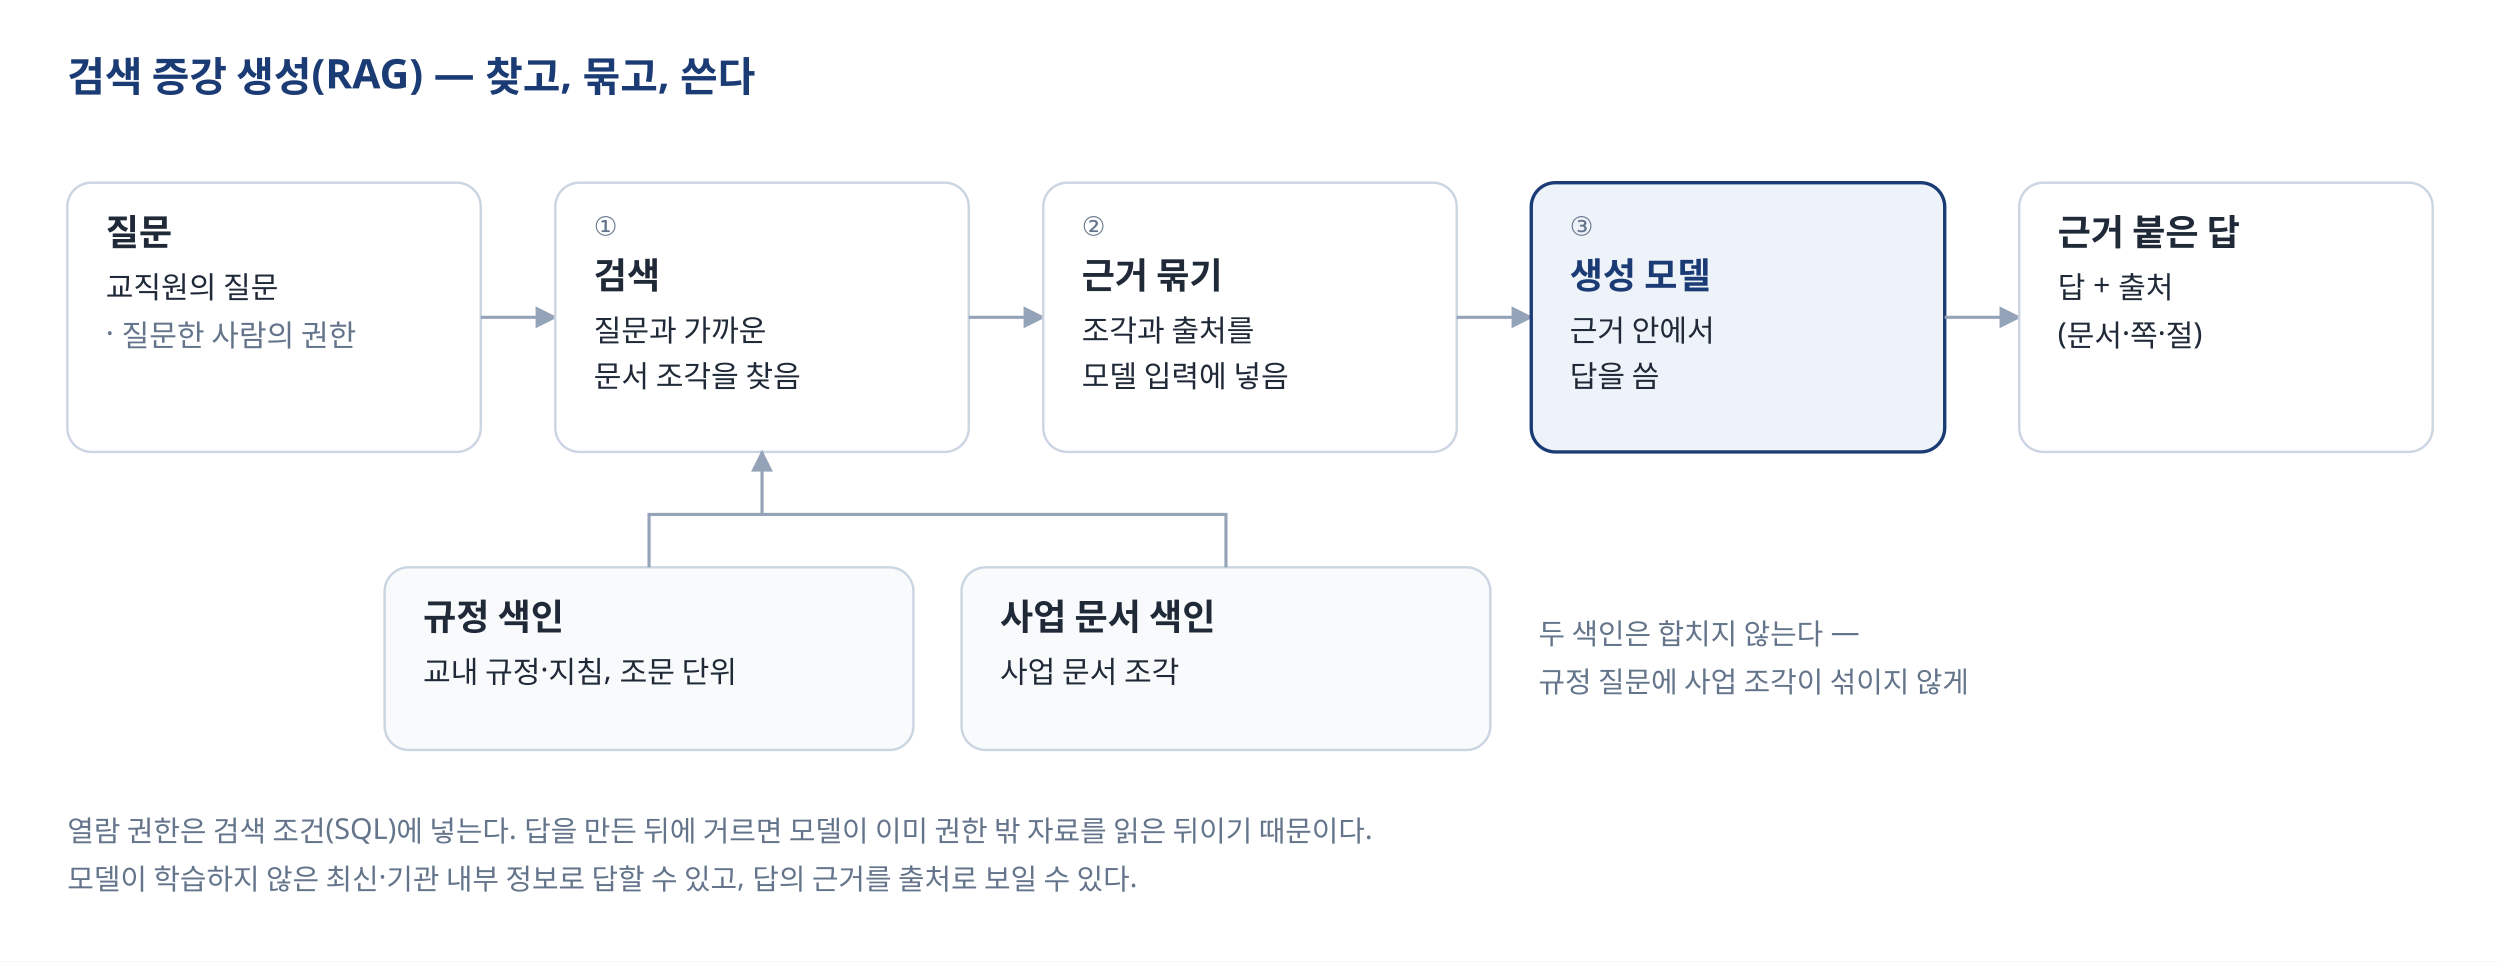
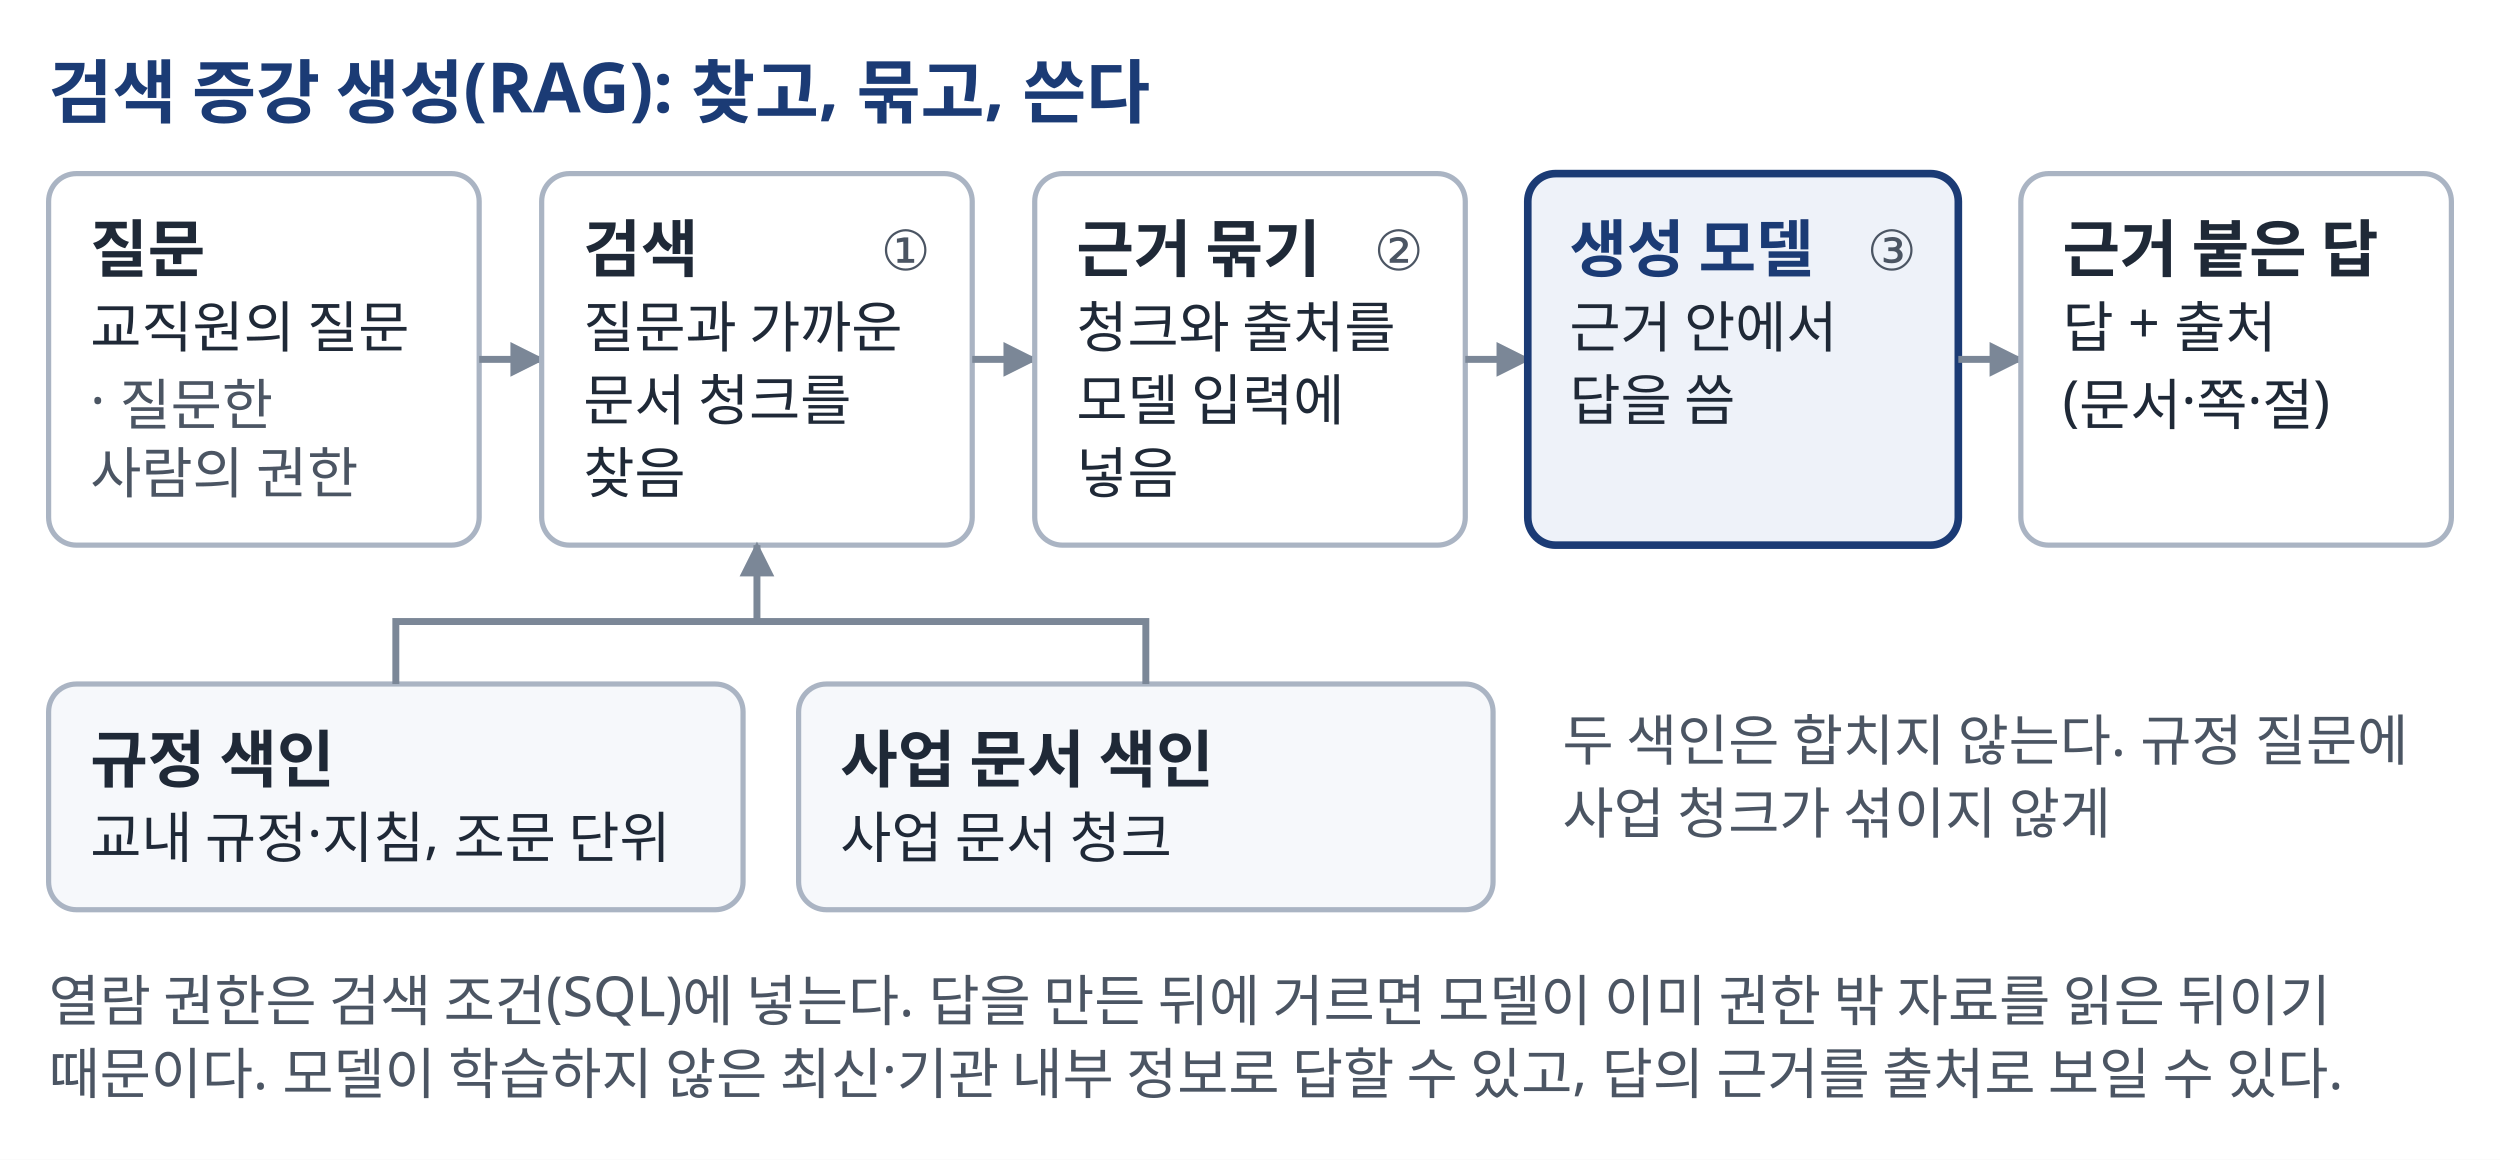
- <svg xmlns="http://www.w3.org/2000/svg" width="1040" height="400" viewBox="0 0 1040 400" font-family="Pretendard, 'Noto Sans KR', 'Apple SD Gothic Neo', 'Malgun Gothic', sans-serif">
+ <svg xmlns="http://www.w3.org/2000/svg" width="720" height="334" viewBox="0 0 720 334" font-family="Pretendard, 'Noto Sans KR', 'Apple SD Gothic Neo', 'Malgun Gothic', sans-serif">
  <defs>
-     <marker id="head" viewBox="0 0 10 10" refX="9" refY="5" markerWidth="7" markerHeight="7" orient="auto-start-reverse">
-       <path d="M0,0 L10,5 L0,10 z" fill="#94a3b8" />
+     <marker id="head" viewBox="0 0 10 10" refX="9" refY="5" markerWidth="5" markerHeight="5" orient="auto-start-reverse">
+       <path d="M0,0 L10,5 L0,10 z" fill="#7b8797" />
    </marker>
-     <marker id="tail" viewBox="0 0 10 10" refX="9" refY="5" markerWidth="7" markerHeight="7" orient="auto-start-reverse">
-       <path d="M0,0 L10,5 L0,10 z" fill="#94a3b8" />
+     <marker id="tail" viewBox="0 0 10 10" refX="9" refY="5" markerWidth="5" markerHeight="5" orient="auto-start-reverse">
+       <path d="M0,0 L10,5 L0,10 z" fill="#7b8797" />
    </marker>
  </defs>
-   <rect width="1040" height="400" fill="#ffffff" />
-   <text x="28" y="38" font-size="17" font-weight="700" fill="#1b3b75" text-anchor="start">검색 증강 생성(RAG) — 찾고, 묶고, 쓴다</text>
-   <rect x="28" y="76" width="172" height="112" rx="10" fill="#ffffff" stroke="#cbd5e1" stroke-width="1" />
-   <text x="44" y="102" font-size="15" font-weight="700" fill="#1f2937" text-anchor="start">질문</text>
-   <text x="44" y="124" font-size="12.5" font-weight="400" fill="#1f2937" text-anchor="start">교직원의 질문</text>
-   <text x="44" y="143" font-size="12.5" font-weight="400" fill="#64748b" text-anchor="start">· 질문한 사람의 권한</text>
-   <path d="M200,132 L231,132" fill="none" stroke="#94a3b8" stroke-width="1.3" marker-end="url(#head)" />
-   <rect x="231" y="76" width="172" height="112" rx="10" fill="#ffffff" stroke="#cbd5e1" stroke-width="1" />
-   <text x="247" y="98" font-size="11" font-weight="400" fill="#64748b" text-anchor="start">①</text>
-   <text x="247" y="120" font-size="15" font-weight="700" fill="#1f2937" text-anchor="start">검색</text>
-   <text x="247" y="142" font-size="12.5" font-weight="400" fill="#1f2937" text-anchor="start">질문과 가까운</text>
-   <text x="247" y="161" font-size="12.5" font-weight="400" fill="#1f2937" text-anchor="start">문서 조각을 찾음</text>
-   <path d="M403,132 L434,132" fill="none" stroke="#94a3b8" stroke-width="1.3" marker-end="url(#head)" />
-   <rect x="434" y="76" width="172" height="112" rx="10" fill="#ffffff" stroke="#cbd5e1" stroke-width="1" />
-   <text x="450" y="98" font-size="11" font-weight="400" fill="#64748b" text-anchor="start">②</text>
-   <text x="450" y="120" font-size="15" font-weight="700" fill="#1f2937" text-anchor="start">근거 묶기</text>
-   <text x="450" y="142" font-size="12.5" font-weight="400" fill="#1f2937" text-anchor="start">조각과 출처를</text>
-   <text x="450" y="161" font-size="12.5" font-weight="400" fill="#1f2937" text-anchor="start">모델 입력에 넣음</text>
-   <path d="M606,132 L637,132" fill="none" stroke="#94a3b8" stroke-width="1.3" marker-end="url(#head)" />
-   <rect x="637" y="76" width="172" height="112" rx="10" fill="#eef2f9" stroke="#1b3b75" stroke-width="1.4" />
-   <text x="653" y="98" font-size="11" font-weight="400" fill="#64748b" text-anchor="start">③</text>
-   <text x="653" y="120" font-size="15" font-weight="700" fill="#1b3b75" text-anchor="start">생성 모델</text>
-   <text x="653" y="142" font-size="12.5" font-weight="400" fill="#1f2937" text-anchor="start">근거 안에서</text>
-   <text x="653" y="161" font-size="12.5" font-weight="400" fill="#1f2937" text-anchor="start">답을 씀</text>
-   <path d="M809,132 L840,132" fill="none" stroke="#94a3b8" stroke-width="1.3" marker-end="url(#head)" />
-   <rect x="840" y="76" width="172" height="112" rx="10" fill="#ffffff" stroke="#cbd5e1" stroke-width="1" />
-   <text x="856" y="102" font-size="15" font-weight="700" fill="#1f2937" text-anchor="start">근거 붙은 답</text>
-   <text x="856" y="124" font-size="12.5" font-weight="400" fill="#1f2937" text-anchor="start">답 + 출처</text>
-   <text x="856" y="143" font-size="12.5" font-weight="400" fill="#1f2937" text-anchor="start">(문서·쪽·절)</text>
-   <rect x="160" y="236" width="220" height="76" rx="10" fill="#f8fafc" stroke="#cbd5e1" stroke-width="1" />
-   <text x="176" y="262" font-size="15" font-weight="700" fill="#1f2937" text-anchor="start">규정 색인</text>
-   <text x="176" y="284" font-size="12.5" font-weight="400" fill="#1f2937" text-anchor="start">교내 규정·지침, 조문 단위</text>
-   <rect x="400" y="236" width="220" height="76" rx="10" fill="#f8fafc" stroke="#cbd5e1" stroke-width="1" />
-   <text x="416" y="262" font-size="15" font-weight="700" fill="#1f2937" text-anchor="start">사업 문서 색인</text>
-   <text x="416" y="284" font-size="12.5" font-weight="400" fill="#1f2937" text-anchor="start">사업 문서 조각</text>
-   <path d="M270,236 L270,214 L317,214 L317,188" fill="none" stroke="#94a3b8" stroke-width="1.3" marker-end="url(#head)" />
-   <path d="M510,236 L510,214 L317,214" fill="none" stroke="#94a3b8" stroke-width="1.3" />
-   <text x="640" y="268" font-size="12" font-weight="400" fill="#64748b" text-anchor="start">두 색인은 합치지 않는다 —</text>
-   <text x="640" y="288" font-size="12" font-weight="400" fill="#64748b" text-anchor="start">규정 질문에 사업 조각이 섞이지 않게</text>
-   <text x="28" y="350" font-size="12" font-weight="400" fill="#64748b" text-anchor="start">열람 권한은 검색 조건(SQL)에 넣는다. 답을 만든 뒤에 거르면 모델이 이미 권한 밖 자료를 읽은 뒤이기 때문이다.</text>
-   <text x="28" y="370" font-size="12" font-weight="400" fill="#64748b" text-anchor="start">모델이 학습하지 않은 최신·기관 내부 정보로 답할 수 있고, 답의 근거를 출처로 보일 수 있다.</text>
+   <rect width="720" height="334" fill="#ffffff" />
+   <text x="14.0" y="33.8" font-size="20" font-weight="700" fill="#1b3b75" text-anchor="start">검색 증강 생성(RAG): 찾고, 묶고, 쓴다</text>
+   <rect x="14.0" y="50.0" width="124.0" height="107.0" rx="8" fill="#ffffff" stroke="#aab4c3" stroke-width="1.5" />
+   <text x="26.0" y="78.2" font-size="18" font-weight="700" fill="#1f2937" text-anchor="start">질문</text>
+   <text x="26.0" y="100.0" font-size="16" font-weight="400" fill="#1f2937" text-anchor="start">교직원의 질문</text>
+   <text x="26.0" y="121.0" font-size="16" font-weight="400" fill="#4b5563" text-anchor="start">· 질문한</text>
+   <text x="26.0" y="142.0" font-size="16" font-weight="400" fill="#4b5563" text-anchor="start">사람의 권한</text>
+   <path d="M138.0,103.5 L156.0,103.5" fill="none" stroke="#7b8797" stroke-width="2.0" marker-end="url(#head)" />
+   <rect x="156.0" y="50.0" width="124.0" height="107.0" rx="8" fill="#ffffff" stroke="#aab4c3" stroke-width="1.5" />
+   <text x="268.0" y="77.8" font-size="16" font-weight="400" fill="#4b5563" text-anchor="end">①</text>
+   <text x="168.0" y="78.2" font-size="18" font-weight="700" fill="#1f2937" text-anchor="start">검색</text>
+   <text x="168.0" y="100.0" font-size="16" font-weight="400" fill="#1f2937" text-anchor="start">질문과 가까운</text>
+   <text x="168.0" y="121.0" font-size="16" font-weight="400" fill="#1f2937" text-anchor="start">문서 청크를</text>
+   <text x="168.0" y="142.0" font-size="16" font-weight="400" fill="#1f2937" text-anchor="start">찾음</text>
+   <path d="M280.0,103.5 L298.0,103.5" fill="none" stroke="#7b8797" stroke-width="2.0" marker-end="url(#head)" />
+   <rect x="298.0" y="50.0" width="124.0" height="107.0" rx="8" fill="#ffffff" stroke="#aab4c3" stroke-width="1.5" />
+   <text x="410.0" y="77.8" font-size="16" font-weight="400" fill="#4b5563" text-anchor="end">②</text>
+   <text x="310.0" y="78.2" font-size="18" font-weight="700" fill="#1f2937" text-anchor="start">근거 묶기</text>
+   <text x="310.0" y="100.0" font-size="16" font-weight="400" fill="#1f2937" text-anchor="start">청크와 출처를</text>
+   <text x="310.0" y="121.0" font-size="16" font-weight="400" fill="#1f2937" text-anchor="start">모델 입력에</text>
+   <text x="310.0" y="142.0" font-size="16" font-weight="400" fill="#1f2937" text-anchor="start">넣음</text>
+   <path d="M422.0,103.5 L440.0,103.5" fill="none" stroke="#7b8797" stroke-width="2.0" marker-end="url(#head)" />
+   <rect x="440.0" y="50.0" width="124.0" height="107.0" rx="8" fill="#eef2f9" stroke="#1b3b75" stroke-width="2.2" />
+   <text x="552.0" y="77.8" font-size="16" font-weight="400" fill="#4b5563" text-anchor="end">③</text>
+   <text x="452.0" y="78.2" font-size="18" font-weight="700" fill="#1b3b75" text-anchor="start">생성 모델</text>
+   <text x="452.0" y="100.0" font-size="16" font-weight="400" fill="#1f2937" text-anchor="start">근거 안에서</text>
+   <text x="452.0" y="121.0" font-size="16" font-weight="400" fill="#1f2937" text-anchor="start">답을 씀</text>
+   <path d="M564.0,103.5 L582.0,103.5" fill="none" stroke="#7b8797" stroke-width="2.0" marker-end="url(#head)" />
+   <rect x="582.0" y="50.0" width="124.0" height="107.0" rx="8" fill="#ffffff" stroke="#aab4c3" stroke-width="1.5" />
+   <text x="594.0" y="78.2" font-size="18" font-weight="700" fill="#1f2937" text-anchor="start">근거 붙은 답</text>
+   <text x="594.0" y="100.0" font-size="16" font-weight="400" fill="#1f2937" text-anchor="start">답 + 출처</text>
+   <text x="594.0" y="121.0" font-size="16" font-weight="400" fill="#1f2937" text-anchor="start">(문서·쪽·절)</text>
+   <rect x="14.0" y="197.0" width="200.0" height="65.0" rx="8" fill="#f6f8fb" stroke="#aab4c3" stroke-width="1.5" />
+   <text x="26.0" y="225.2" font-size="18" font-weight="700" fill="#1f2937" text-anchor="start">규정 색인</text>
+   <text x="26.0" y="247.0" font-size="16" font-weight="400" fill="#1f2937" text-anchor="start">교내 규정·지침, 조문 단위</text>
+   <rect x="230.0" y="197.0" width="200.0" height="65.0" rx="8" fill="#f6f8fb" stroke="#aab4c3" stroke-width="1.5" />
+   <text x="242.0" y="225.2" font-size="18" font-weight="700" fill="#1f2937" text-anchor="start">사업 문서 색인</text>
+   <text x="242.0" y="247.0" font-size="16" font-weight="400" fill="#1f2937" text-anchor="start">사업 문서 청크</text>
+   <path d="M114.0,197.0 L114.0,179.0 L330.0,179.0 L330.0,197.0" fill="none" stroke="#7b8797" stroke-width="2.0" />
+   <path d="M218.0,179.0 L218.0,157.0" fill="none" stroke="#7b8797" stroke-width="2.0" marker-end="url(#head)" />
+   <text x="450.0" y="219.0" font-size="16" font-weight="400" fill="#4b5563" text-anchor="start">두 색인은 합치지 않는다. 규정 질문에</text>
+   <text x="450.0" y="240.0" font-size="16" font-weight="400" fill="#4b5563" text-anchor="start">사업 청크가 섞이지 않게</text>
+   <text x="14.0" y="294.0" font-size="16" font-weight="400" fill="#4b5563" text-anchor="start">열람 권한은 검색 조건(SQL)에 넣는다. 답을 만든 뒤에 거르면 모델이 이미 권한 밖 자료를 읽은 뒤이기</text>
+   <text x="14.0" y="315.0" font-size="16" font-weight="400" fill="#4b5563" text-anchor="start">때문이다. 모델이 학습하지 않은 최신·기관 내부 정보로 답할 수 있고, 답의 근거를 출처로 보일 수 있다.</text>
</svg>
